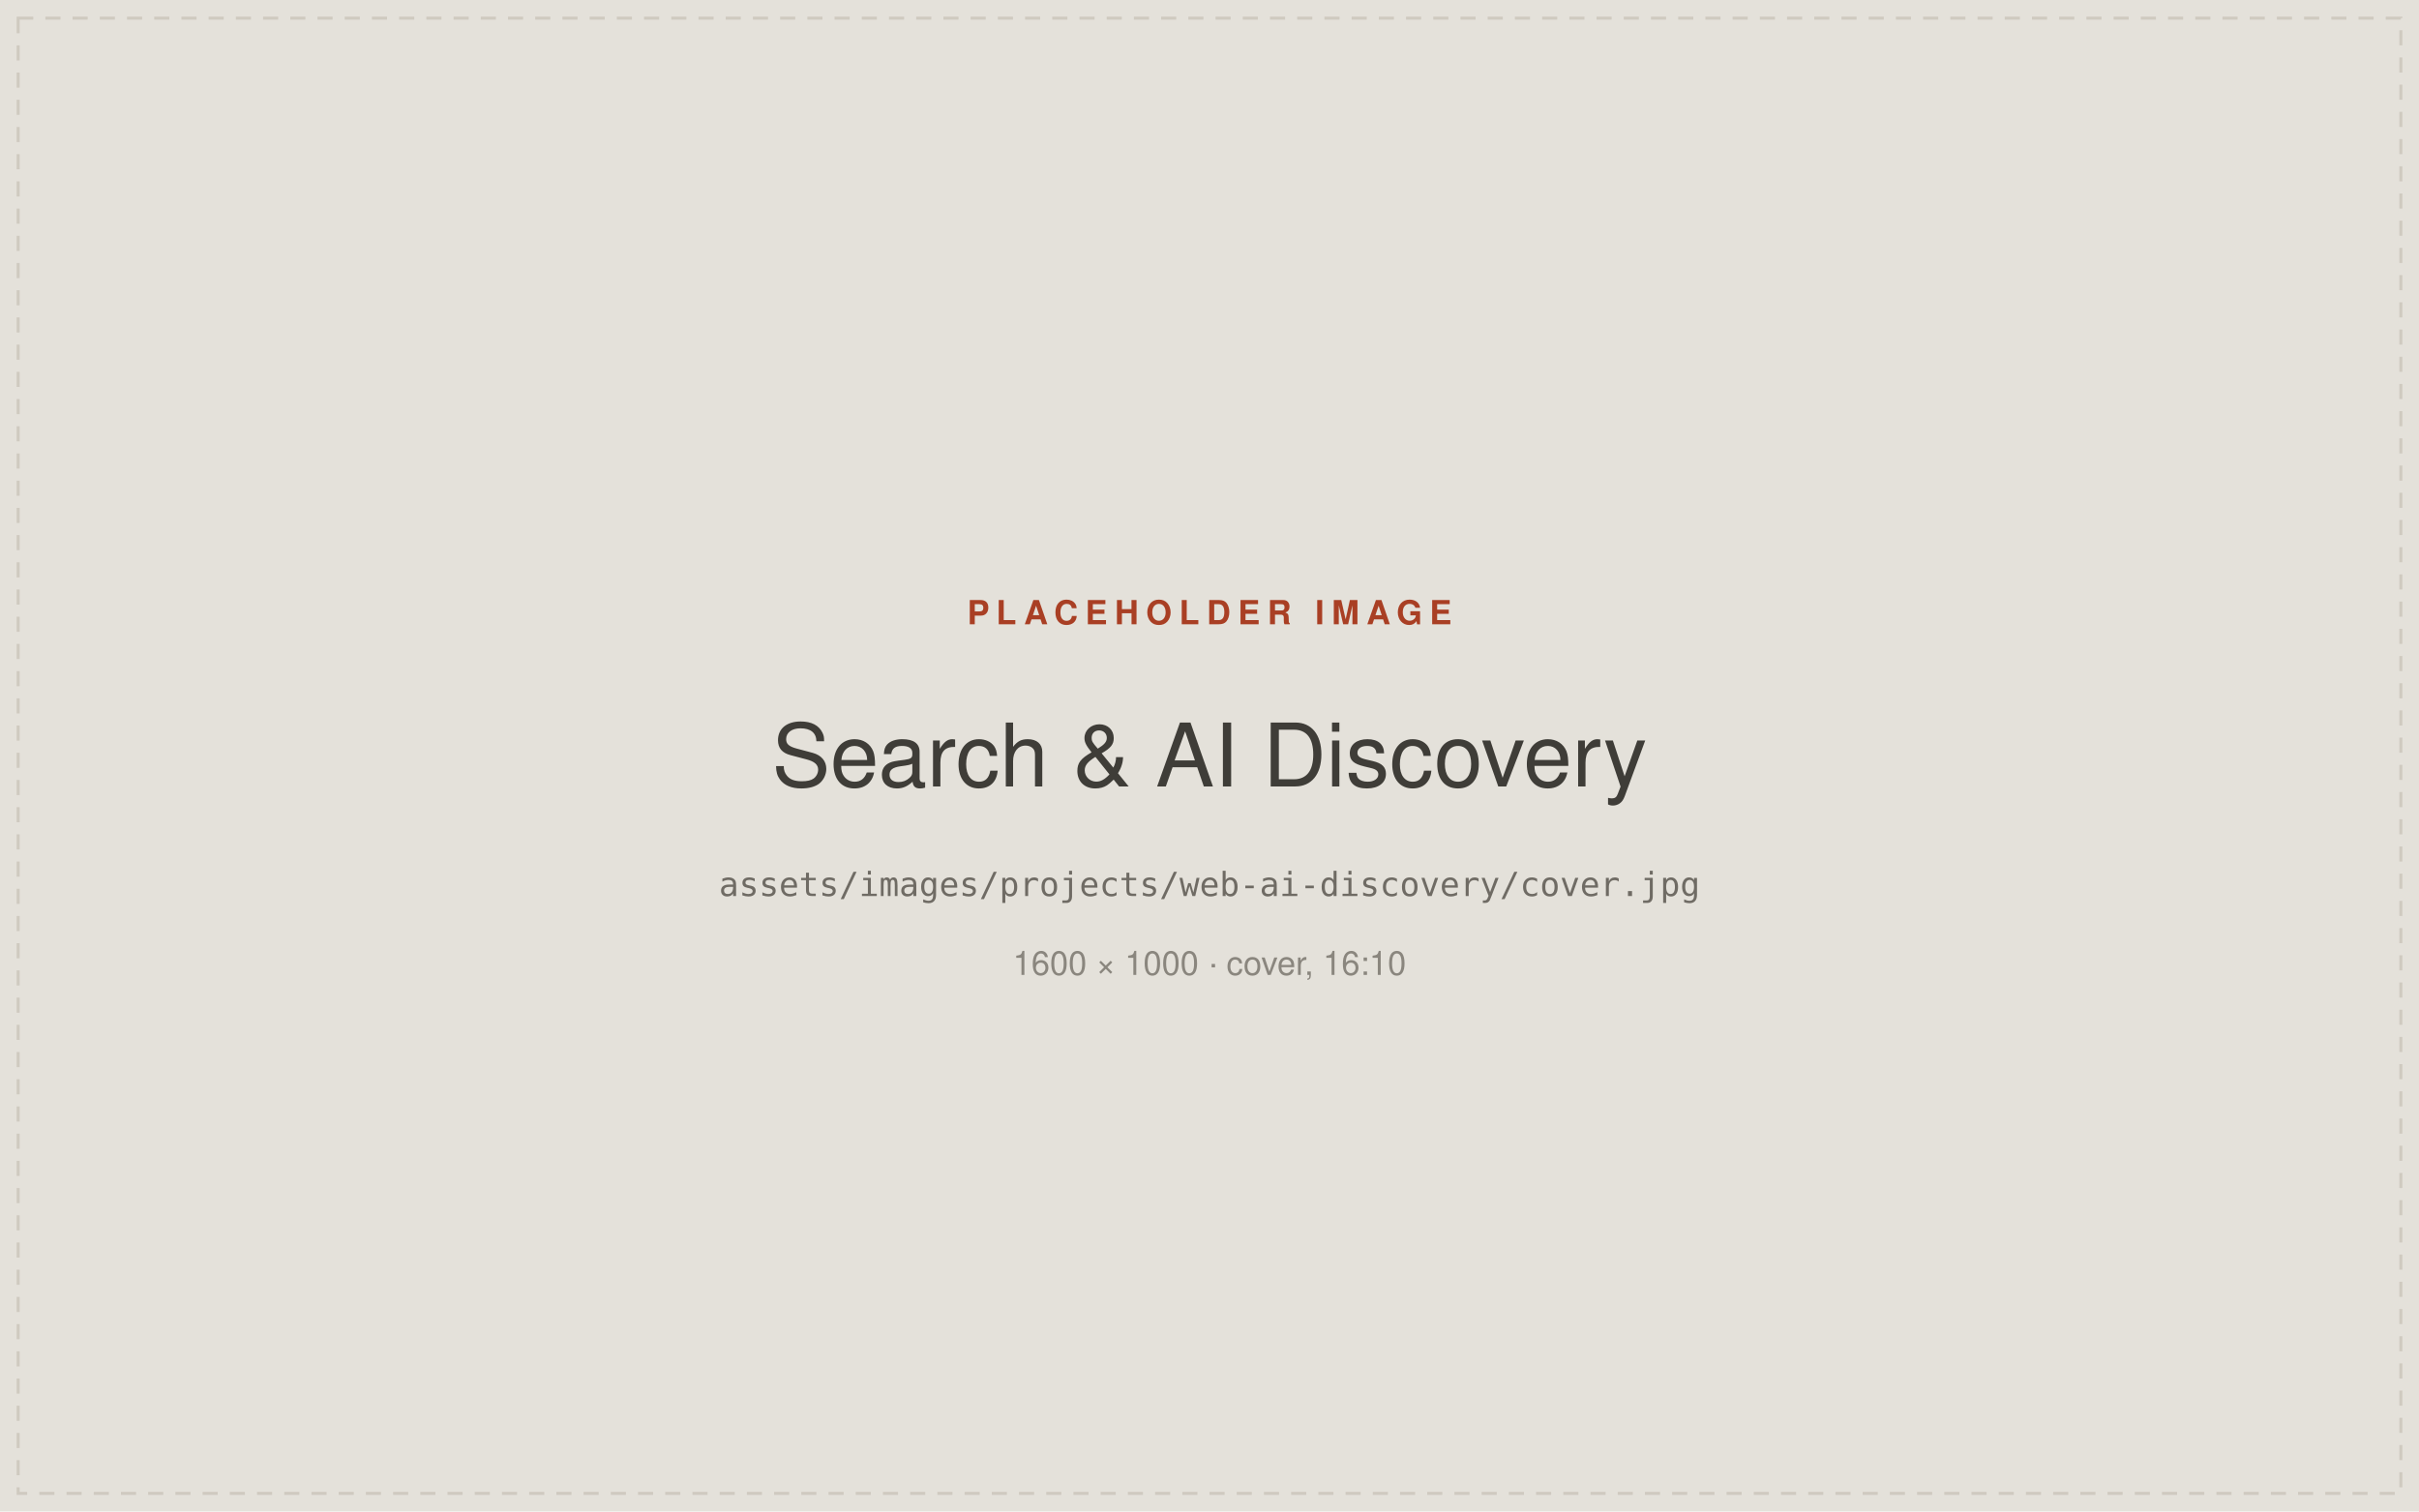
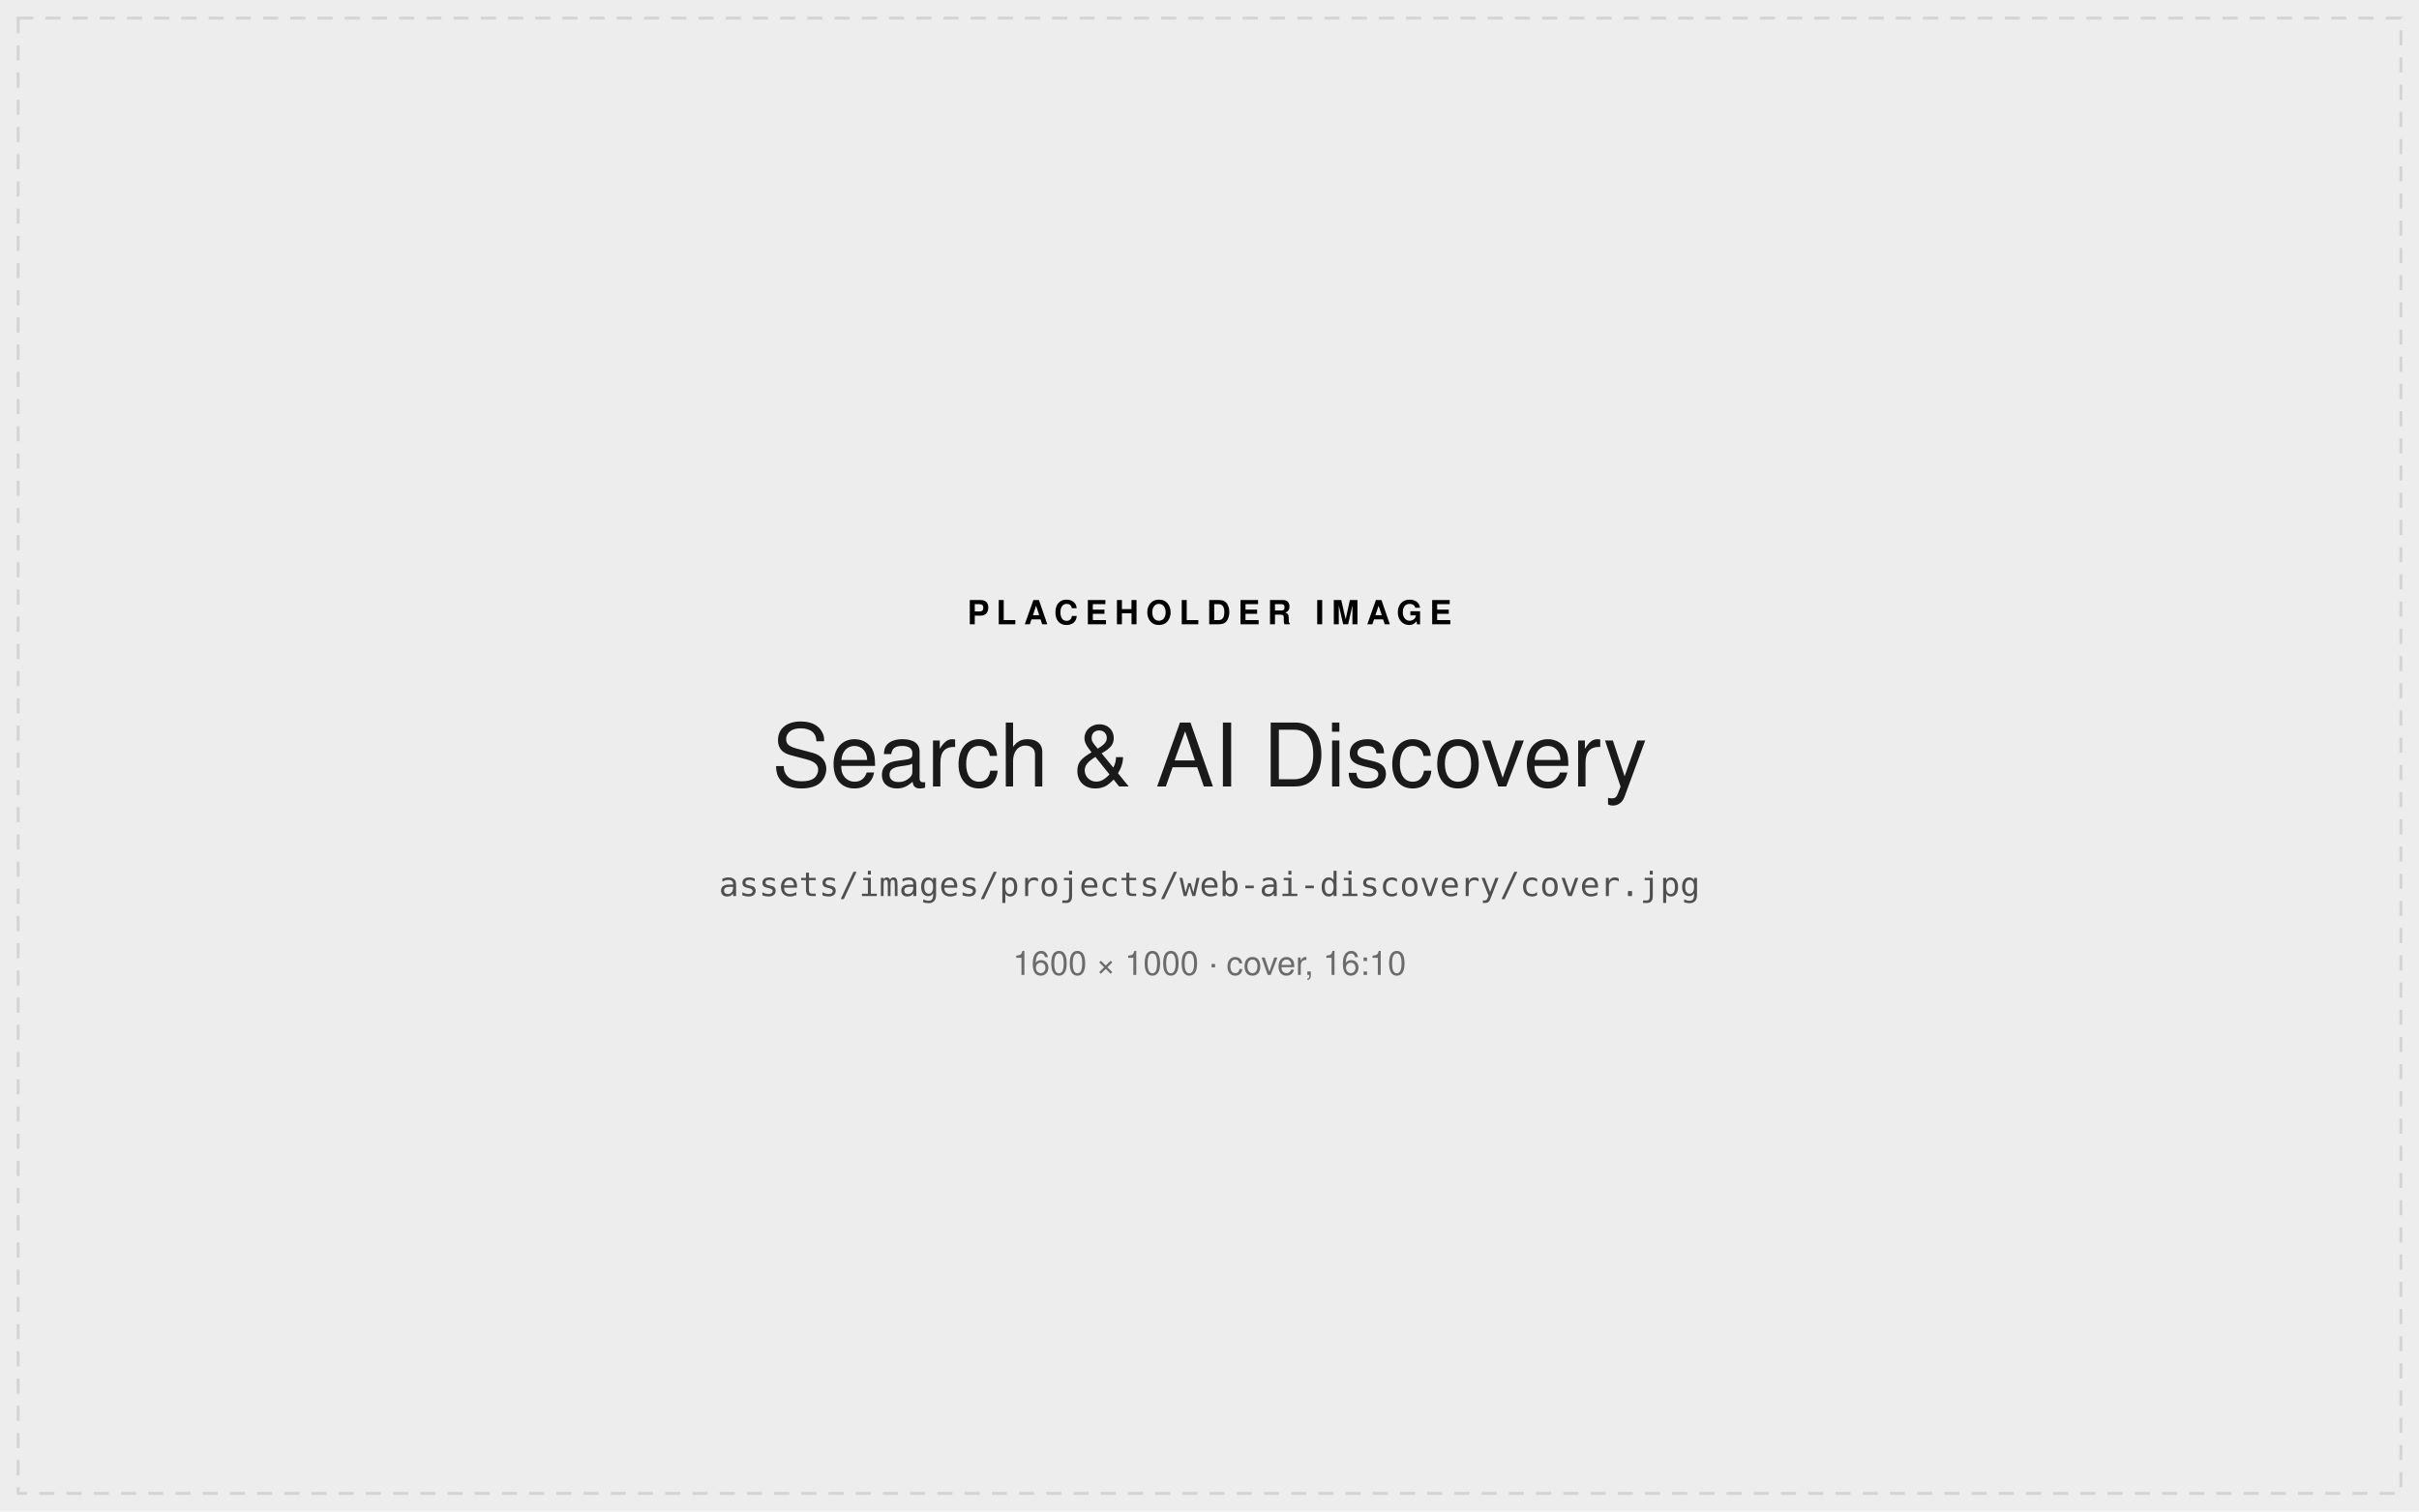
<svg xmlns="http://www.w3.org/2000/svg" viewBox="0 0 1600 1000" width="1600" height="1000" role="img" aria-label="Placeholder image: Search &amp; AI Discovery">
-   <rect width="1600" height="1000" fill="#E4E1DA" />
-   <rect x="12" y="12" width="1576" height="976" fill="none" stroke="#CFCAC0" stroke-width="2" stroke-dasharray="10 8" />
+   <rect width="1600" height="1000" fill="#EDEDED" />
+   <rect x="12" y="12" width="1576" height="976" fill="none" stroke="#D4D4D4" stroke-width="2" stroke-dasharray="10 8" />
  <g font-family="Archivo, 'Helvetica Neue', Helvetica, Arial, sans-serif" text-anchor="middle">
-     <text x="800" y="413" font-size="22" font-weight="600" letter-spacing="4.8" fill="#A93F24">PLACEHOLDER IMAGE</text>
-     <text x="800" y="520.3" font-size="58" font-weight="500" fill="#3F3D38">Search &amp; AI Discovery</text>
-     <text x="800" y="592.8" font-size="22" fill="#6F6B64" font-family="ui-monospace, 'SFMono-Regular', Menlo, Consolas, monospace">assets/images/projects/web-ai-discovery/cover.jpg</text>
-     <text x="800" y="645" font-size="22" fill="#8A867E">1600 × 1000 · cover, 16:10</text>
+     <text x="800" y="413" font-size="22" font-weight="600" letter-spacing="4.8" fill="#000000">PLACEHOLDER IMAGE</text>
+     <text x="800" y="520.3" font-size="58" font-weight="500" fill="#1A1A1A">Search &amp; AI Discovery</text>
+     <text x="800" y="592.8" font-size="22" fill="#4F4F4F" font-family="ui-monospace, 'SFMono-Regular', Menlo, Consolas, monospace">assets/images/projects/web-ai-discovery/cover.jpg</text>
+     <text x="800" y="645" font-size="22" fill="#6B6B6B">1600 × 1000 · cover, 16:10</text>
  </g>
</svg>
